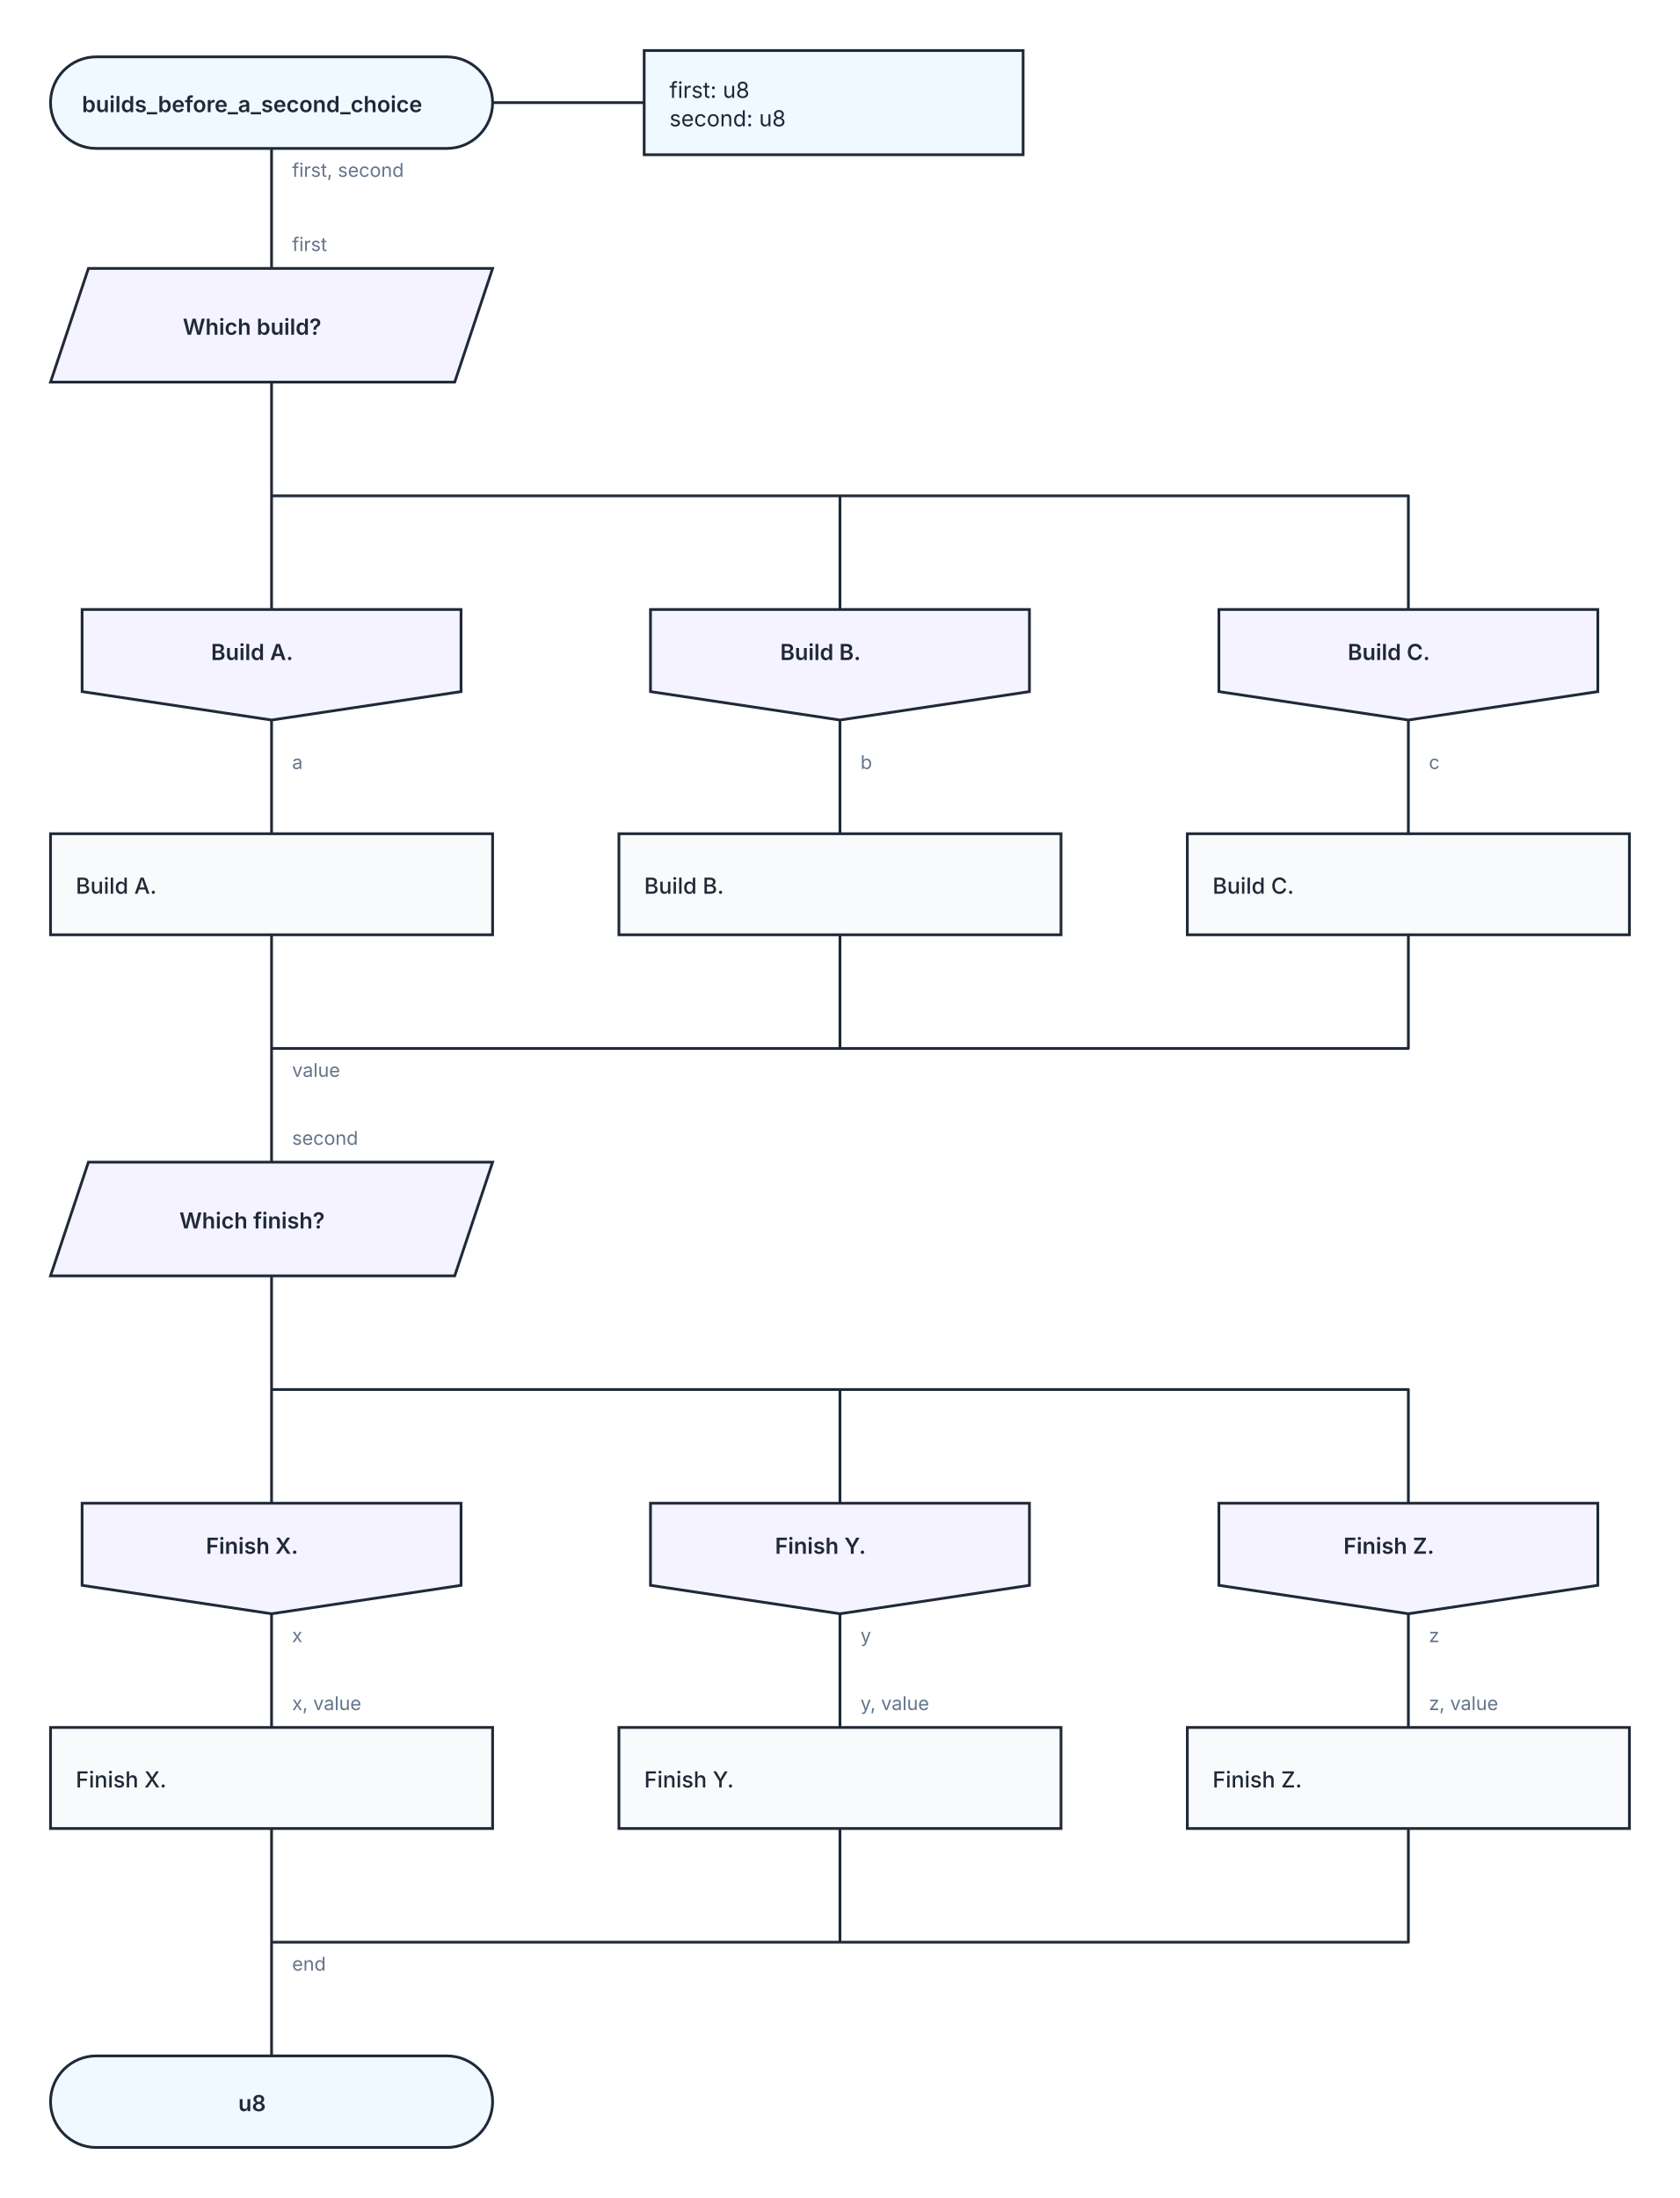
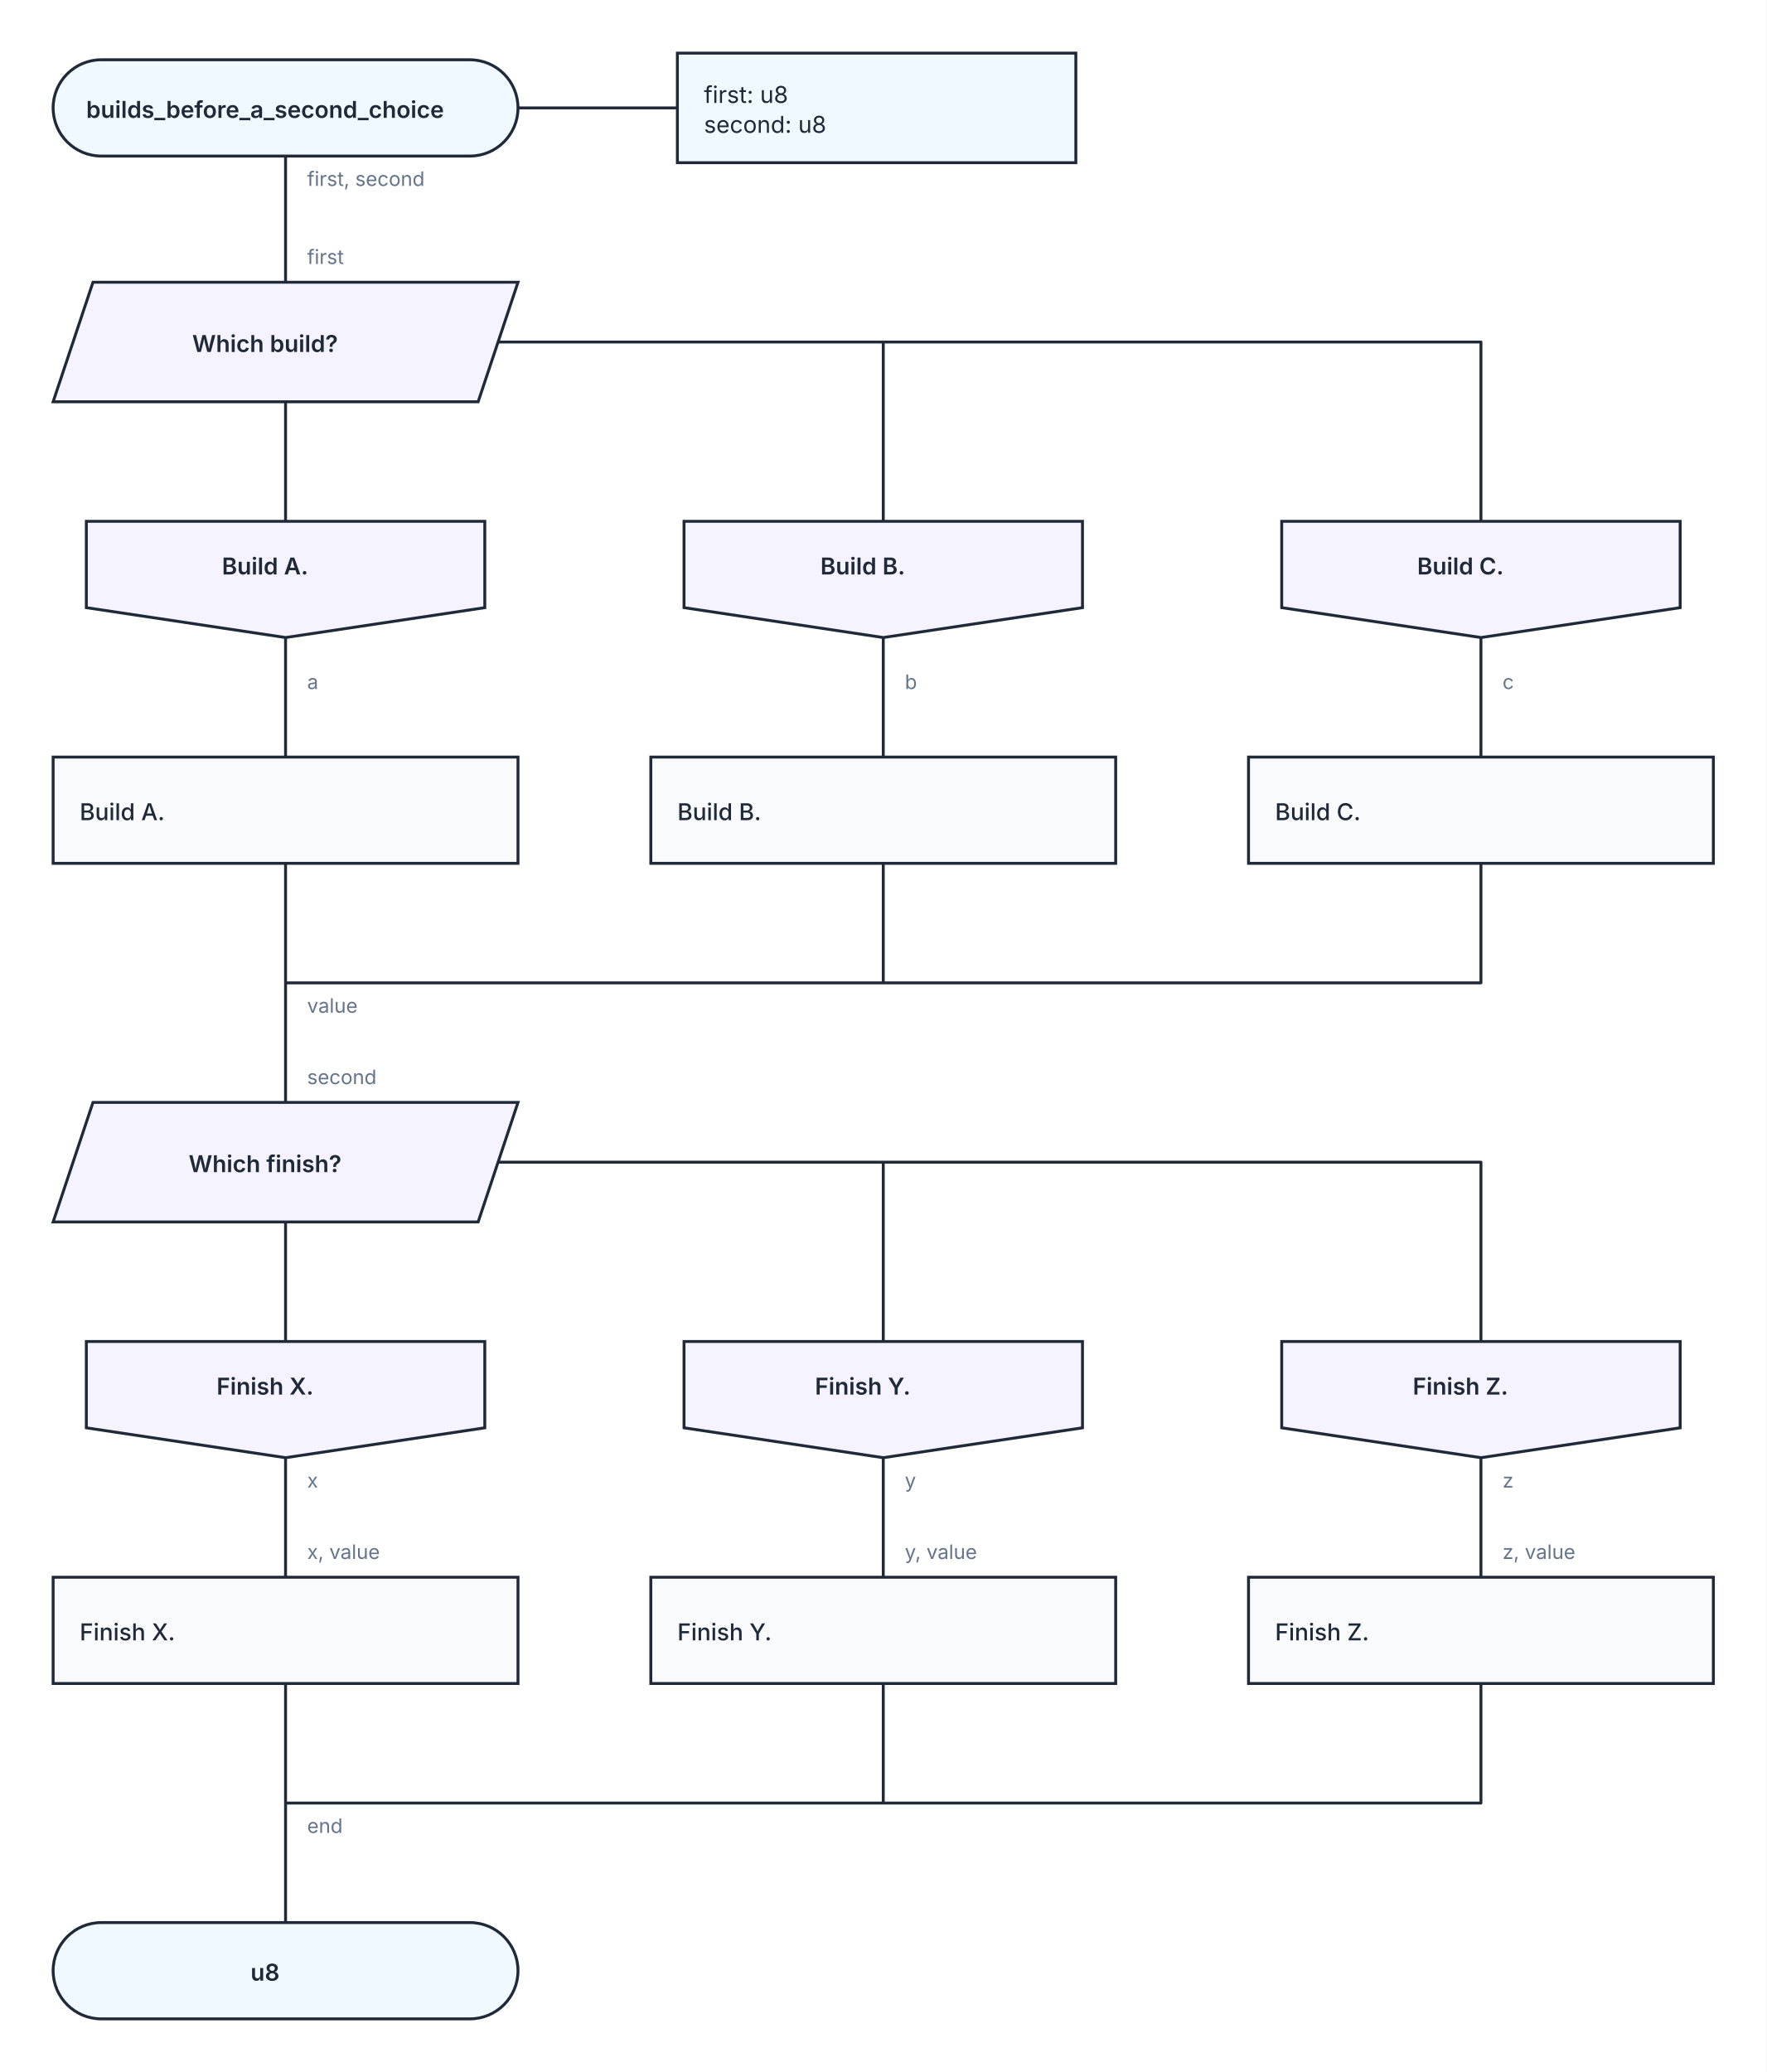
- <svg xmlns="http://www.w3.org/2000/svg" width="1064" height="1392" viewBox="0 0 1064 1392" role="img" aria-labelledby="kaalang-title" aria-describedby="kaalang-description">
+ <svg xmlns="http://www.w3.org/2000/svg" width="1064" height="1248" viewBox="0 0 1064 1248" role="img" aria-labelledby="kaalang-title" aria-describedby="kaalang-description">
  <defs>
    <style>
      svg { color: #1f2937; font-family: Inter, ui-sans-serif, system-ui, -apple-system, BlinkMacSystemFont, "Segoe UI", sans-serif; text-rendering: optimizeLegibility; }
      .connection { fill: none; stroke: currentColor; stroke-width: 1.75; stroke-linecap: square; stroke-linejoin: round; }
      .connection-label { fill: #64748b; font-size: 12px; font-weight: 400; paint-order: stroke; stroke: #ffffff; stroke-width: 5px; stroke-linejoin: round; text-anchor: start; }
      .branch-label { fill: currentColor; font-weight: 500; }
      .parameter-link { fill: none; stroke: currentColor; stroke-width: 1.75; }
      .node-shape { fill: #ffffff; stroke: currentColor; stroke-width: 1.75; }
      .start .node-shape, .end .node-shape, .parameter-panel .node-shape { fill: #f0f9ff; }
      .action .node-shape { fill: #f8fafc; }
      .loop .node-shape { fill: #f0fdf4; stroke-width: 2; }
      .loop-marker { fill: #15803d; font-size: 20px; font-weight: 700; text-anchor: middle; }
      .question .node-shape { fill: #fffbeb; }
      .select .node-shape, .case .node-shape { fill: #f5f3ff; }
      .label { fill: currentColor; font-size: 14px; text-anchor: middle; }
      .start .label, .question .label, .select .label, .case .label, .end .label { font-weight: 600; }
      .action .label, .loop .label { font-weight: 500; text-anchor: start; }
      .parameter-panel .label { font-weight: 400; text-anchor: start; }
      .cycle-boundary { fill: #f0fdf433; stroke: #15803d; stroke-width: 1.5; stroke-dasharray: 7 5; }
      .cycle-caption { fill: #166534; font-size: 12px; font-weight: 600; paint-order: stroke; stroke: #ffffff; stroke-width: 4px; }
    </style>
  </defs>
  <rect width="100%" height="100%" fill="#ffffff" />
  <g class="cycle-regions">
  </g>
  <g class="connections">
-     <path class="connection" d="       M 172 94 L 172 170       M 172 242 L 172 386       M 172 242 L 172 314 L 532 314 L 532 386       M 172 242 L 172 314 L 892 314 L 892 386       M 172 456 L 172 528       M 532 456 L 532 528       M 892 456 L 892 528       M 172 592 L 172 664       M 532 592 L 532 664 L 172 664       M 892 592 L 892 664 L 172 664       M 172 808 L 172 952       M 172 808 L 172 880 L 532 880 L 532 952       M 172 808 L 172 880 L 892 880 L 892 952       M 172 1022 L 172 1094       M 532 1022 L 532 1094       M 892 1022 L 892 1094       M 172 1158 L 172 1230       M 532 1158 L 532 1230 L 172 1230       M 892 1158 L 892 1230 L 172 1230       M 172 664 L 172 736       M 172 1230 L 172 1302     " />
-     <text class="connection-label" x="185" y="682" xml:space="preserve">
+     <path class="connection" d="       M 172 94 L 172 170       M 172 242 L 172 314       M 300 206 L 532 206 L 532 314       M 300 206 L 892 206 L 892 314       M 172 384 L 172 456       M 532 384 L 532 456       M 892 384 L 892 456       M 172 520 L 172 592       M 532 520 L 532 592 L 172 592       M 892 520 L 892 592 L 172 592       M 172 736 L 172 808       M 300 700 L 532 700 L 532 808       M 300 700 L 892 700 L 892 808       M 172 878 L 172 950       M 532 878 L 532 950       M 892 878 L 892 950       M 172 1014 L 172 1086       M 532 1014 L 532 1086 L 172 1086       M 892 1014 L 892 1086 L 172 1086       M 172 592 L 172 664       M 172 1086 L 172 1158     " />
+     <text class="connection-label" x="185" y="610" xml:space="preserve">
      <tspan x="185" dy="0">value</tspan>
    </text>
-     <text class="connection-label" x="185" y="1248" xml:space="preserve">
+     <text class="connection-label" x="185" y="1104" xml:space="preserve">
      <tspan x="185" dy="0">end</tspan>
    </text>
-     <text class="connection-label" x="185" y="487" xml:space="preserve">
+     <text class="connection-label" x="185" y="415" xml:space="preserve">
      <tspan x="185" dy="0">a</tspan>
    </text>
-     <text class="connection-label" x="545" y="487" xml:space="preserve">
+     <text class="connection-label" x="545" y="415" xml:space="preserve">
      <tspan x="545" dy="0">b</tspan>
    </text>
-     <text class="connection-label" x="905" y="487" xml:space="preserve">
+     <text class="connection-label" x="905" y="415" xml:space="preserve">
      <tspan x="905" dy="0">c</tspan>
    </text>
    <text class="connection-label" x="185" y="112" xml:space="preserve">
      <tspan x="185" dy="0">first, second</tspan>
    </text>
-     <text class="connection-label" x="185" y="1040" xml:space="preserve">
+     <text class="connection-label" x="185" y="896" xml:space="preserve">
      <tspan x="185" dy="0">x</tspan>
    </text>
-     <text class="connection-label" x="545" y="1040" xml:space="preserve">
+     <text class="connection-label" x="545" y="896" xml:space="preserve">
      <tspan x="545" dy="0">y</tspan>
    </text>
-     <text class="connection-label" x="905" y="1040" xml:space="preserve">
+     <text class="connection-label" x="905" y="896" xml:space="preserve">
      <tspan x="905" dy="0">z</tspan>
    </text>
    <text class="connection-label" x="185" y="159" xml:space="preserve">
      <tspan x="185" dy="0">first</tspan>
    </text>
-     <text class="connection-label" x="185" y="725" xml:space="preserve">
+     <text class="connection-label" x="185" y="653" xml:space="preserve">
      <tspan x="185" dy="0">second</tspan>
    </text>
-     <text class="connection-label" x="185" y="1083" xml:space="preserve">
+     <text class="connection-label" x="185" y="939" xml:space="preserve">
      <tspan x="185" dy="0">x, value</tspan>
    </text>
-     <text class="connection-label" x="545" y="1083" xml:space="preserve">
+     <text class="connection-label" x="545" y="939" xml:space="preserve">
      <tspan x="545" dy="0">y, value</tspan>
    </text>
-     <text class="connection-label" x="905" y="1083" xml:space="preserve">
+     <text class="connection-label" x="905" y="939" xml:space="preserve">
      <tspan x="905" dy="0">z, value</tspan>
    </text>
  </g>
  <g class="nodes">
    <path class="parameter-link" d="M 312 65 L 408 65" />
    <g class="parameter-panel" transform="translate(528 65)">
      <rect class="node-shape" x="-120" y="-33" width="240" height="66" />
      <text class="label" x="-104" y="-3" xml:space="preserve">
        <tspan x="-104" dy="0">first: u8</tspan>
        <tspan x="-104" dy="18">second: u8</tspan>
      </text>
    </g>
    <g class="node start" transform="translate(172 65)">
      <rect class="node-shape" x="-140" y="-29" width="280" height="58" rx="29" />
      <text class="label" y="6" xml:space="preserve">
        <tspan x="0" dy="0">builds_before_a_second_choice</tspan>
      </text>
    </g>
    <g class="node select" transform="translate(172 206)">
      <polygon class="node-shape" points="-116,-36 140,-36 116,36 -140,36" />
      <text class="label" y="6" xml:space="preserve">
        <tspan x="0" dy="0">Which build?</tspan>
      </text>
    </g>
-     <g class="node case" transform="translate(172 421)">
+     <g class="node case" transform="translate(172 349)">
      <polygon class="node-shape" points="-120,-35 120,-35 120,17 0,35 -120,17" />
      <text class="label" y="-3" xml:space="preserve">
        <tspan x="0" dy="0">Build A.</tspan>
      </text>
    </g>
-     <g class="node case" transform="translate(532 421)">
+     <g class="node case" transform="translate(532 349)">
      <polygon class="node-shape" points="-120,-35 120,-35 120,17 0,35 -120,17" />
      <text class="label" y="-3" xml:space="preserve">
        <tspan x="0" dy="0">Build B.</tspan>
      </text>
    </g>
-     <g class="node case" transform="translate(892 421)">
+     <g class="node case" transform="translate(892 349)">
      <polygon class="node-shape" points="-120,-35 120,-35 120,17 0,35 -120,17" />
      <text class="label" y="-3" xml:space="preserve">
        <tspan x="0" dy="0">Build C.</tspan>
      </text>
    </g>
-     <g class="node action" transform="translate(172 560)">
+     <g class="node action" transform="translate(172 488)">
      <rect class="node-shape" x="-140" y="-32" width="280" height="64" />
      <text class="label" y="6" xml:space="preserve">
        <tspan x="-124" dy="0">Build A.</tspan>
      </text>
    </g>
-     <g class="node action" transform="translate(532 560)">
+     <g class="node action" transform="translate(532 488)">
      <rect class="node-shape" x="-140" y="-32" width="280" height="64" />
      <text class="label" y="6" xml:space="preserve">
        <tspan x="-124" dy="0">Build B.</tspan>
      </text>
    </g>
-     <g class="node action" transform="translate(892 560)">
+     <g class="node action" transform="translate(892 488)">
      <rect class="node-shape" x="-140" y="-32" width="280" height="64" />
      <text class="label" y="6" xml:space="preserve">
        <tspan x="-124" dy="0">Build C.</tspan>
      </text>
    </g>
-     <g class="node select" transform="translate(172 772)">
+     <g class="node select" transform="translate(172 700)">
      <polygon class="node-shape" points="-116,-36 140,-36 116,36 -140,36" />
      <text class="label" y="6" xml:space="preserve">
        <tspan x="0" dy="0">Which finish?</tspan>
      </text>
    </g>
-     <g class="node case" transform="translate(172 987)">
+     <g class="node case" transform="translate(172 843)">
      <polygon class="node-shape" points="-120,-35 120,-35 120,17 0,35 -120,17" />
      <text class="label" y="-3" xml:space="preserve">
        <tspan x="0" dy="0">Finish X.</tspan>
      </text>
    </g>
-     <g class="node case" transform="translate(532 987)">
+     <g class="node case" transform="translate(532 843)">
      <polygon class="node-shape" points="-120,-35 120,-35 120,17 0,35 -120,17" />
      <text class="label" y="-3" xml:space="preserve">
        <tspan x="0" dy="0">Finish Y.</tspan>
      </text>
    </g>
-     <g class="node case" transform="translate(892 987)">
+     <g class="node case" transform="translate(892 843)">
      <polygon class="node-shape" points="-120,-35 120,-35 120,17 0,35 -120,17" />
      <text class="label" y="-3" xml:space="preserve">
        <tspan x="0" dy="0">Finish Z.</tspan>
      </text>
    </g>
-     <g class="node action" transform="translate(172 1126)">
+     <g class="node action" transform="translate(172 982)">
      <rect class="node-shape" x="-140" y="-32" width="280" height="64" />
      <text class="label" y="6" xml:space="preserve">
        <tspan x="-124" dy="0">Finish X.</tspan>
      </text>
    </g>
-     <g class="node action" transform="translate(532 1126)">
+     <g class="node action" transform="translate(532 982)">
      <rect class="node-shape" x="-140" y="-32" width="280" height="64" />
      <text class="label" y="6" xml:space="preserve">
        <tspan x="-124" dy="0">Finish Y.</tspan>
      </text>
    </g>
-     <g class="node action" transform="translate(892 1126)">
+     <g class="node action" transform="translate(892 982)">
      <rect class="node-shape" x="-140" y="-32" width="280" height="64" />
      <text class="label" y="6" xml:space="preserve">
        <tspan x="-124" dy="0">Finish Z.</tspan>
      </text>
    </g>
-     <g class="node end" transform="translate(172 1331)">
+     <g class="node end" transform="translate(172 1187)">
      <rect class="node-shape" x="-140" y="-29" width="280" height="58" rx="29" />
      <text class="label" y="6" xml:space="preserve">
        <tspan x="0" dy="0">u8</tspan>
      </text>
    </g>
  </g>
</svg>
